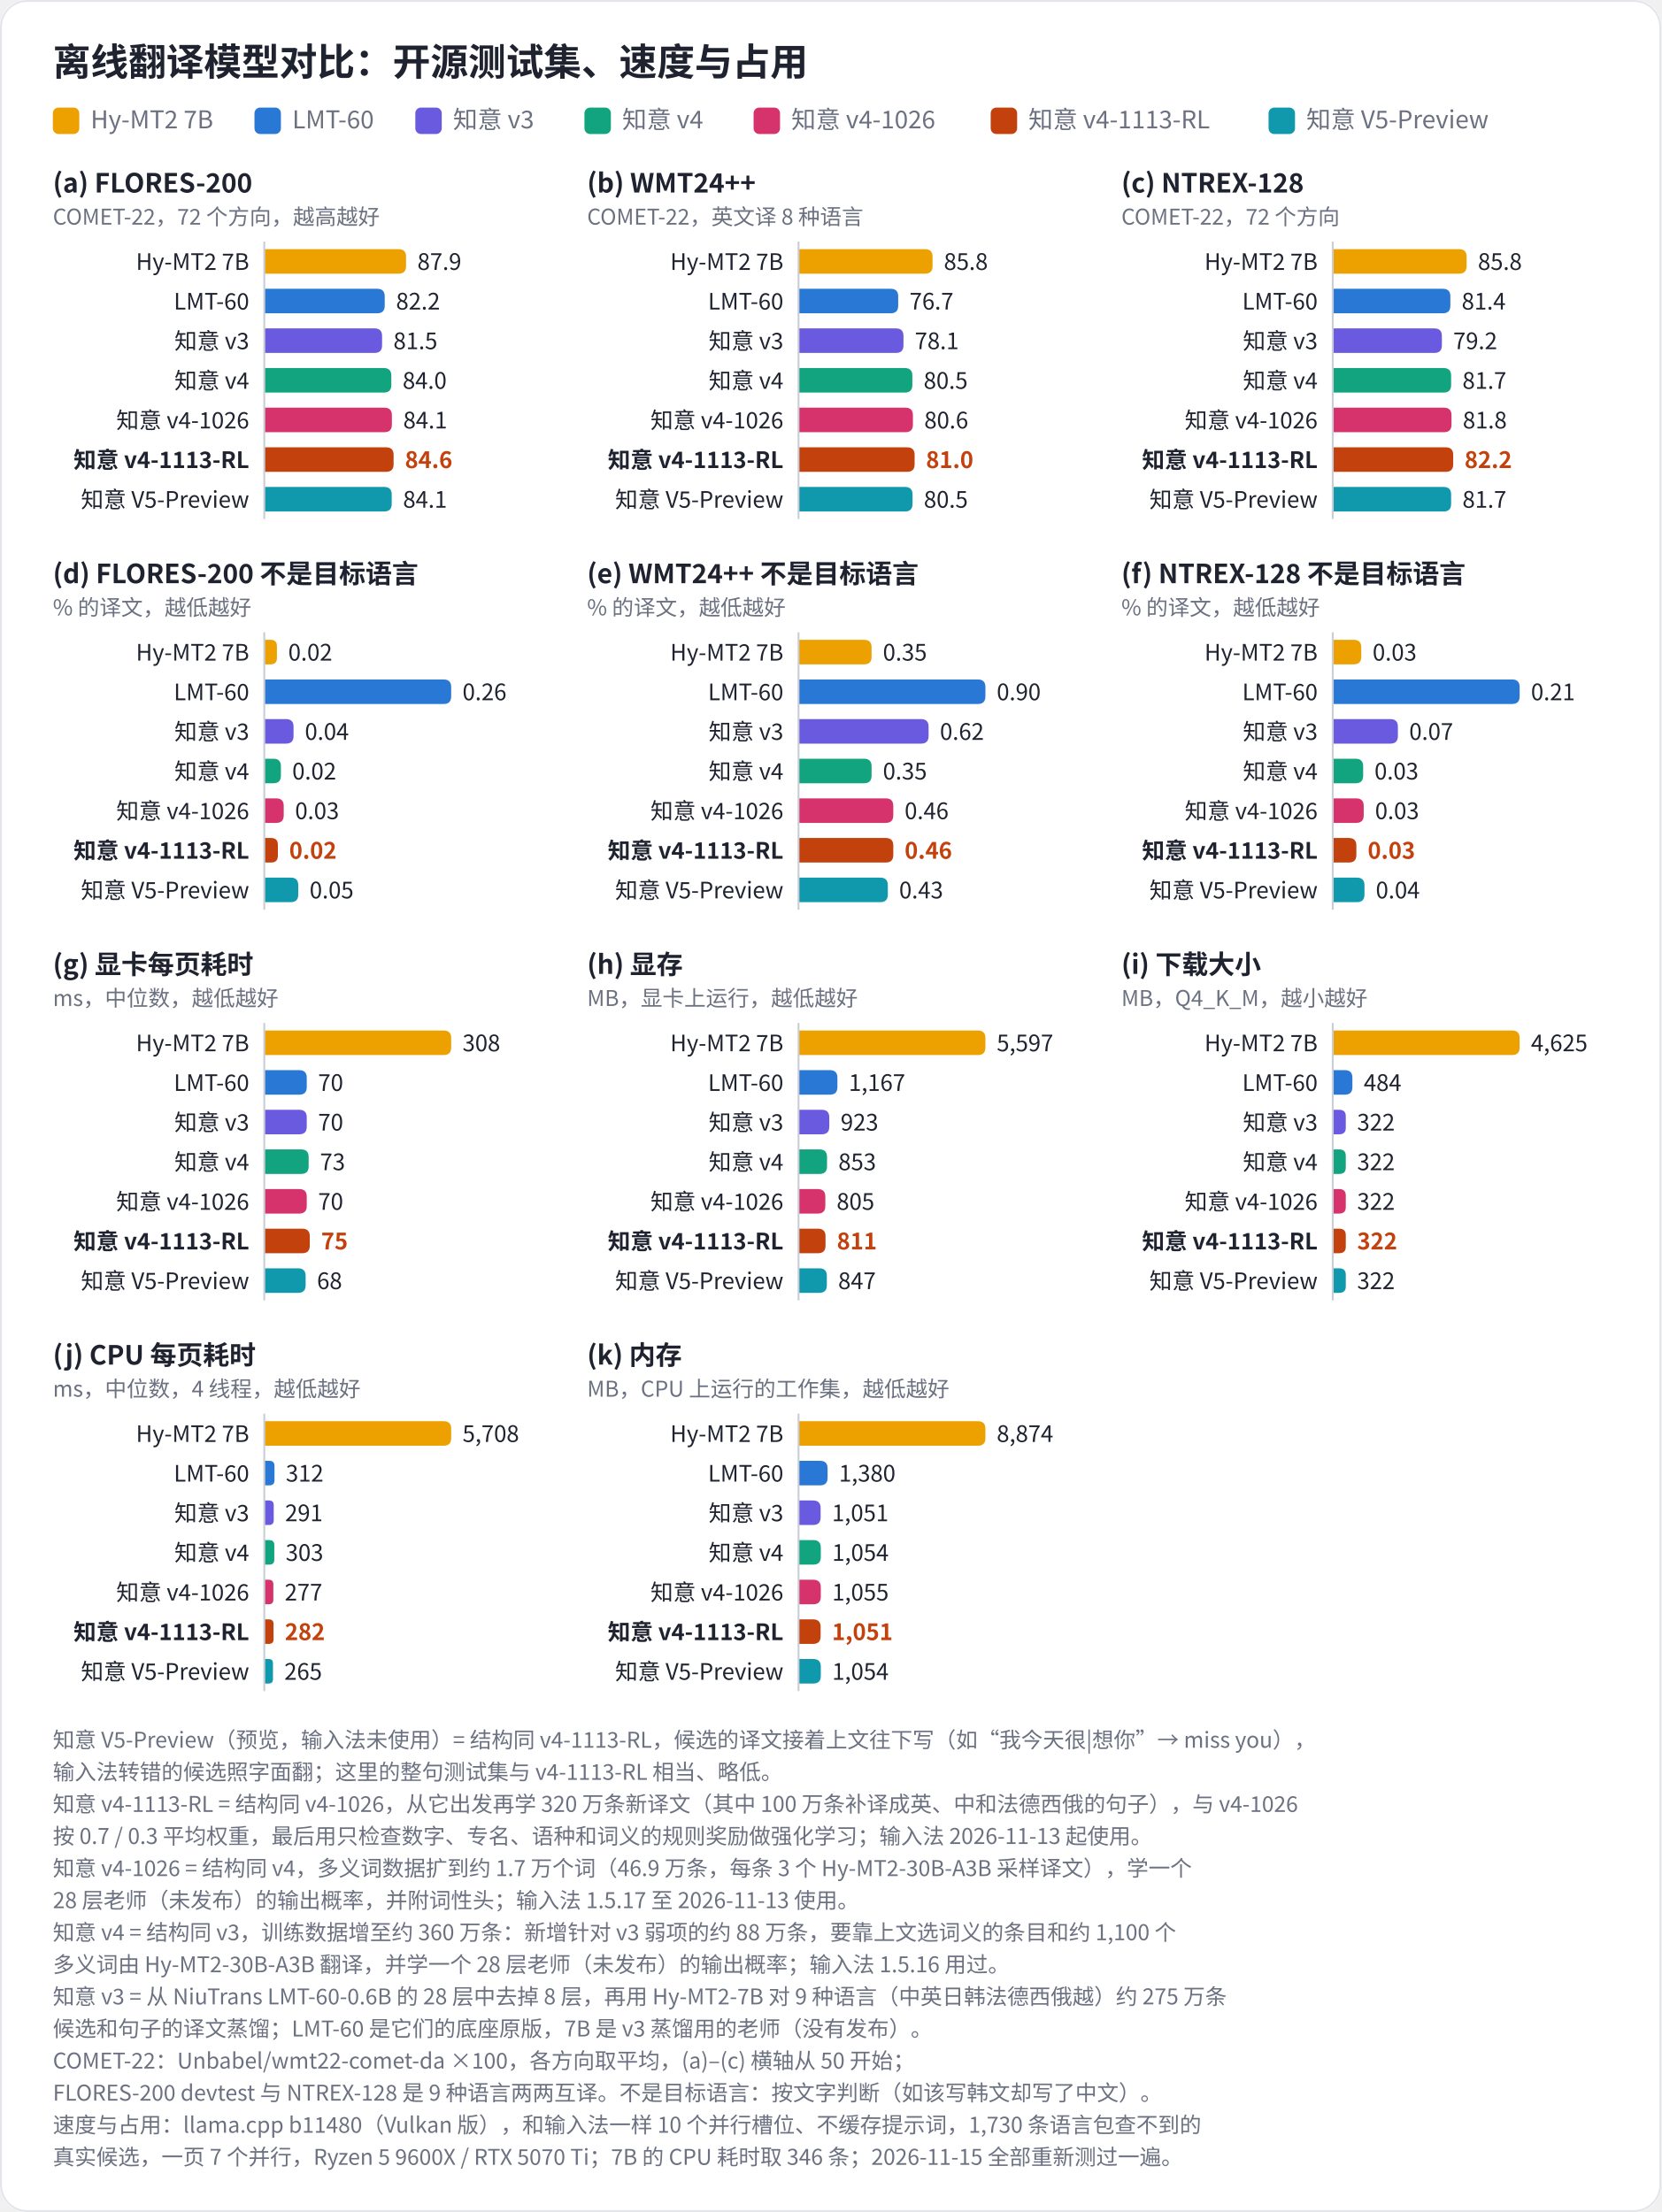
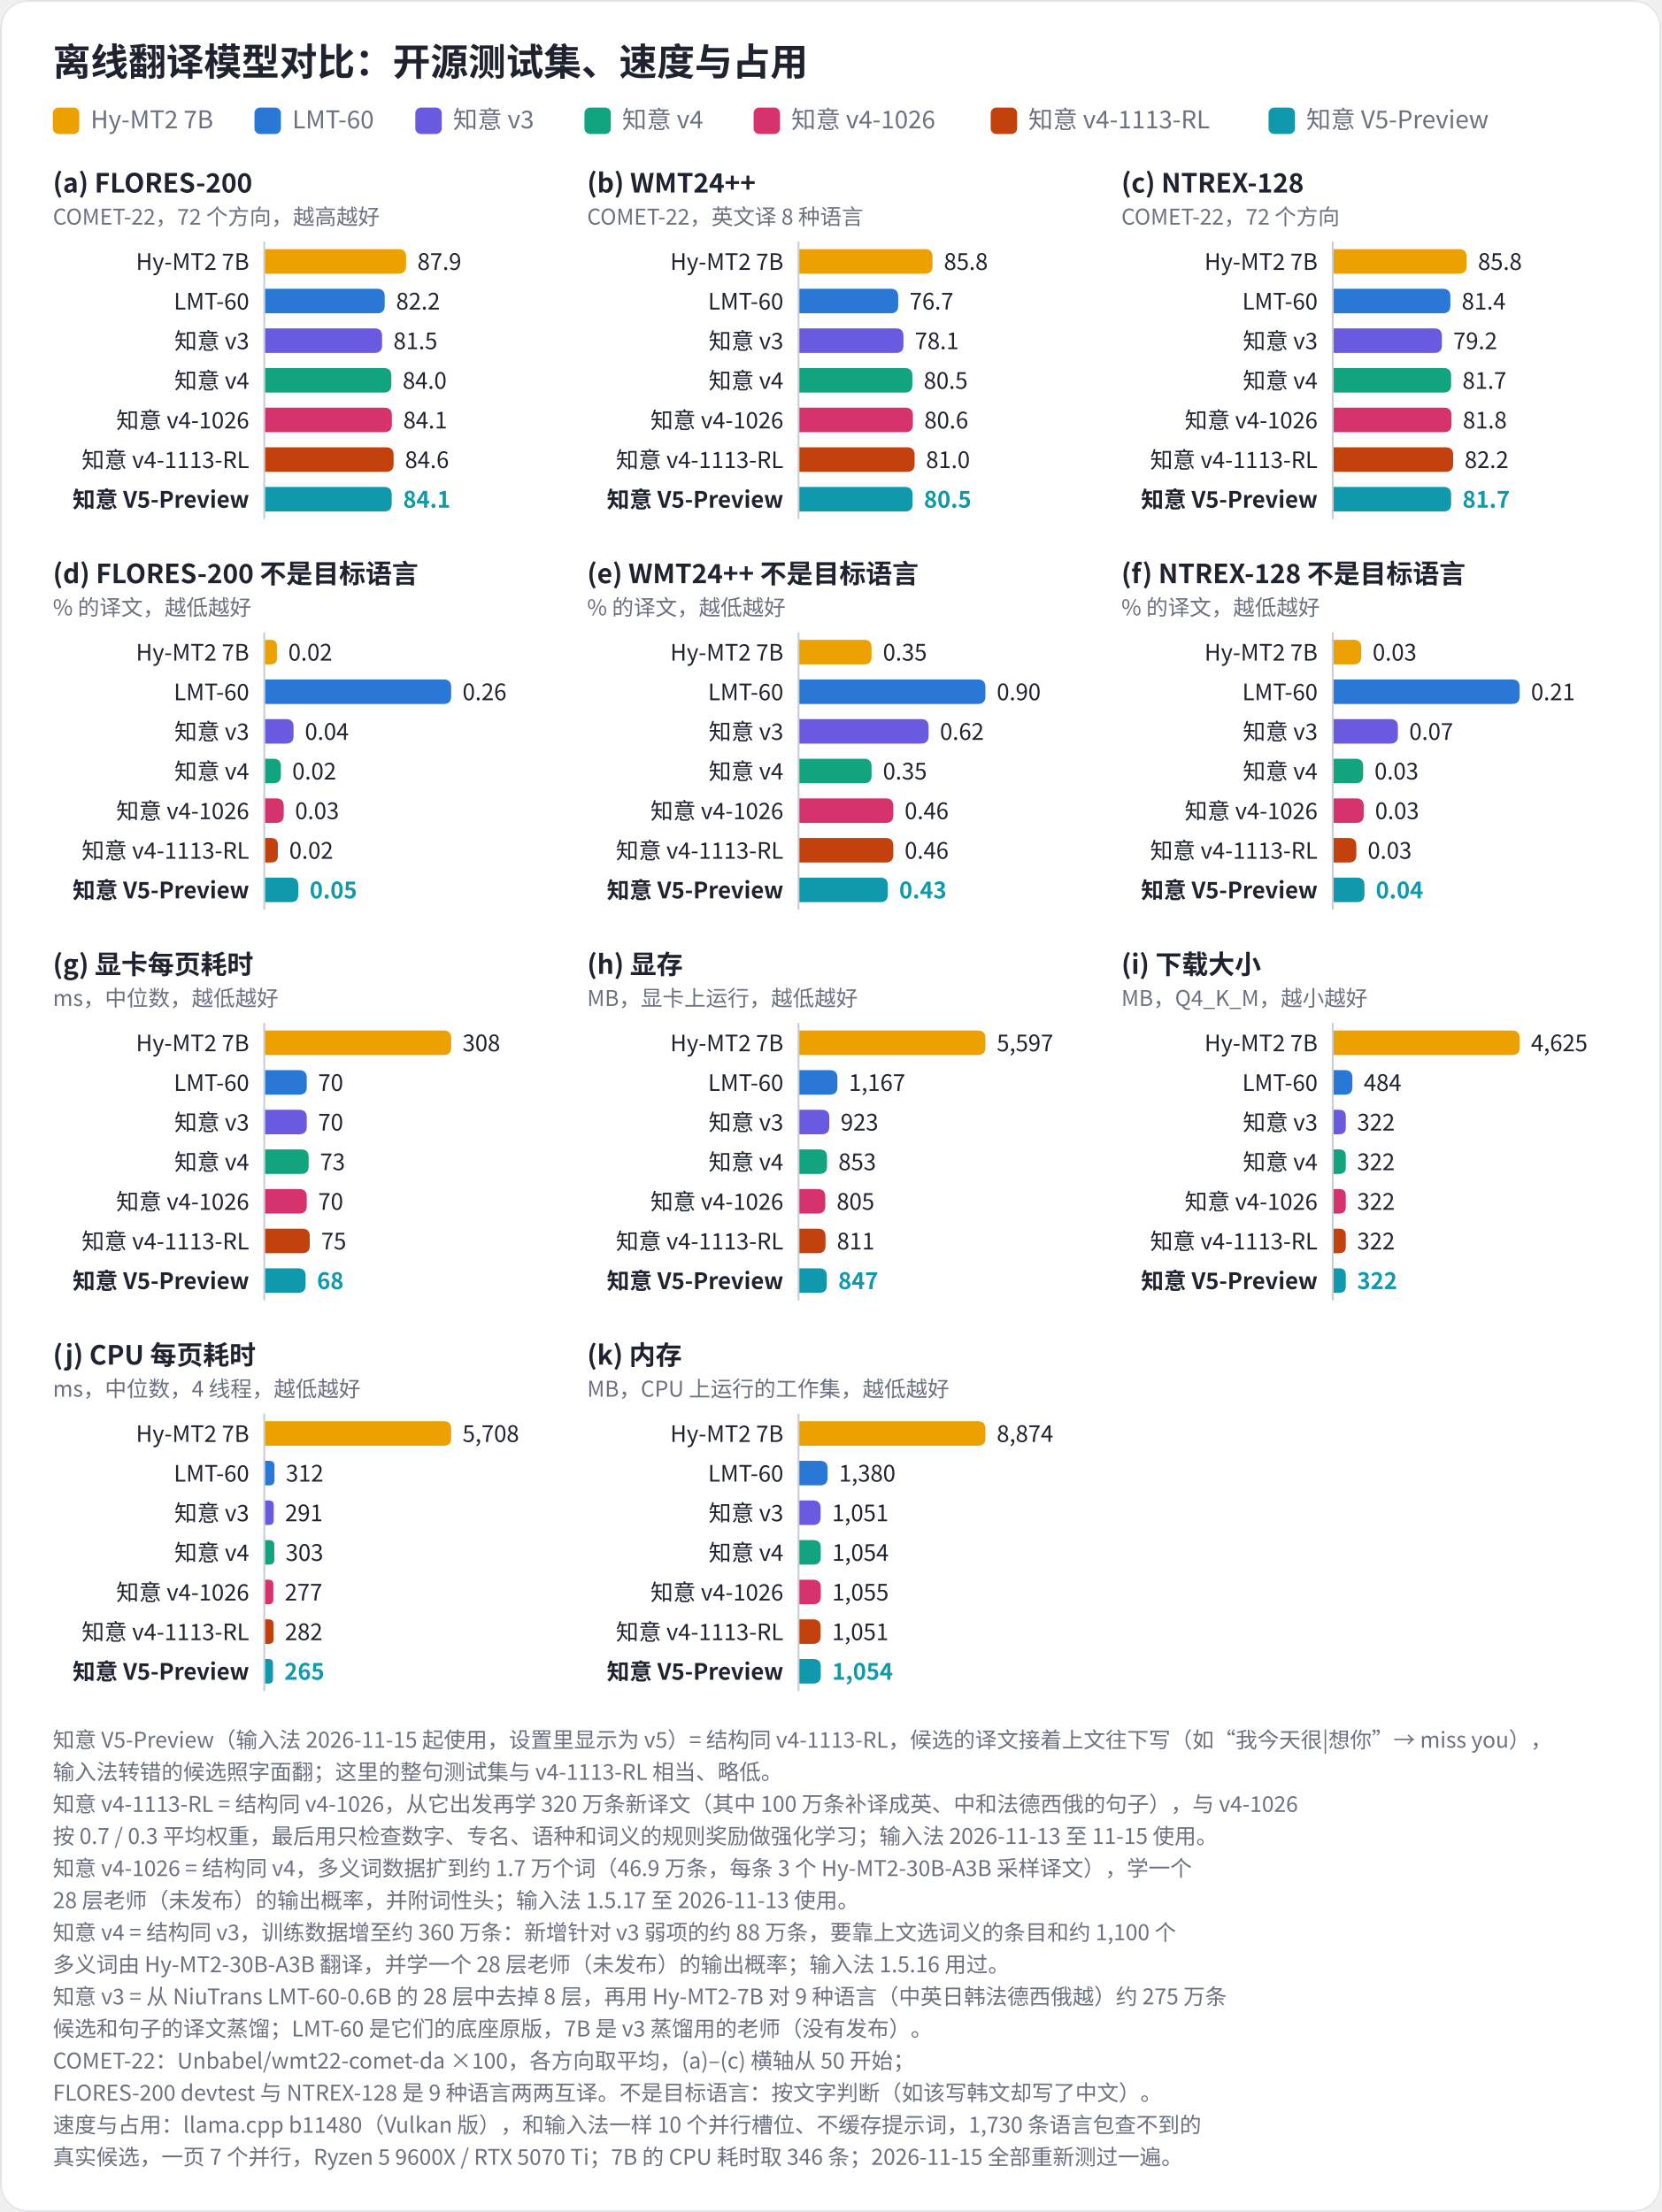
<svg xmlns="http://www.w3.org/2000/svg" width="880" height="1172" viewBox="0 0 880 1172" font-family="'Microsoft YaHei','PingFang SC','Noto Sans CJK SC','Segoe UI',sans-serif">
  <rect width="880" height="1172" rx="14" fill="#FFFFFF" />
  <rect x="0.5" y="0.5" width="879" height="1171" rx="14" fill="none" stroke="#E3E5EB" />
  <text x="28" y="40" font-size="20" font-weight="700" fill="#1F2330">离线翻译模型对比：开源测试集、速度与占用</text>
  <rect x="28" y="57" width="14" height="14" rx="3" fill="#EDA100" />
  <text x="48" y="68" font-size="13" fill="#6B7180">Hy-MT2 7B</text>
  <rect x="134.8" y="57" width="14" height="14" rx="3" fill="#2A78D6" />
  <text x="154.8" y="68" font-size="13" fill="#6B7180">LMT-60</text>
  <rect x="220.0" y="57" width="14" height="14" rx="3" fill="#6A5AE0" />
  <text x="240.0" y="68" font-size="13" fill="#6B7180">知意 v3</text>
  <rect x="309.6" y="57" width="14" height="14" rx="3" fill="#12A37F" />
  <text x="329.6" y="68" font-size="13" fill="#6B7180">知意 v4</text>
  <rect x="399.2" y="57" width="14" height="14" rx="3" fill="#D6336C" />
  <text x="419.2" y="68" font-size="13" fill="#6B7180">知意 v4-1026</text>
  <rect x="524.8" y="57" width="14" height="14" rx="3" fill="#C2410C" />
  <text x="544.8" y="68" font-size="13" fill="#6B7180">知意 v4-1113-RL</text>
  <rect x="672.0" y="57" width="14" height="14" rx="3" fill="#1098AD" />
  <text x="692.0" y="68" font-size="13" fill="#6B7180">知意 V5-Preview</text>
  <text x="28" y="102" font-size="14" font-weight="700" fill="#1F2330">(a) FLORES-200</text>
  <text x="28" y="119" font-size="11.5" fill="#6B7180">COMET-22，72 个方向，越高越好</text>
  <text x="132" y="143" font-size="12" text-anchor="end" font-weight="400" fill="#1F2330">Hy-MT2 7B</text>
  <path d="M140,132 H211.1 Q215.1,132 215.1,136.0 V141.0 Q215.1,145 211.1,145 H140 Z" fill="#EDA100" />
  <text x="221.1" y="143" font-size="12" font-weight="400" fill="#1F2330">87.9</text>
  <text x="132" y="164" font-size="12" text-anchor="end" font-weight="400" fill="#1F2330">LMT-60</text>
  <path d="M140,153 H199.8 Q203.8,153 203.8,157.0 V162.0 Q203.8,166 199.8,166 H140 Z" fill="#2A78D6" />
  <text x="209.8" y="164" font-size="12" font-weight="400" fill="#1F2330">82.2</text>
  <text x="132" y="185" font-size="12" text-anchor="end" font-weight="400" fill="#1F2330">知意 v3</text>
  <path d="M140,174 H198.4 Q202.4,174 202.4,178.0 V183.0 Q202.4,187 198.4,187 H140 Z" fill="#6A5AE0" />
  <text x="208.4" y="185" font-size="12" font-weight="400" fill="#1F2330">81.5</text>
  <text x="132" y="206" font-size="12" text-anchor="end" font-weight="400" fill="#1F2330">知意 v4</text>
  <path d="M140,195 H203.3 Q207.3,195 207.3,199.0 V204.0 Q207.3,208 203.3,208 H140 Z" fill="#12A37F" />
  <text x="213.3" y="206" font-size="12" font-weight="400" fill="#1F2330">84.0</text>
  <text x="132" y="227" font-size="12" text-anchor="end" font-weight="400" fill="#1F2330">知意 v4-1026</text>
  <path d="M140,216 H203.6 Q207.6,216 207.6,220.0 V225.0 Q207.6,229 203.6,229 H140 Z" fill="#D6336C" />
  <text x="213.6" y="227" font-size="12" font-weight="400" fill="#1F2330">84.1</text>
-   <text x="132" y="248" font-size="12" text-anchor="end" font-weight="700" fill="#1F2330">知意 v4-1113-RL</text>
+   <text x="132" y="248" font-size="12" text-anchor="end" font-weight="400" fill="#1F2330">知意 v4-1113-RL</text>
  <path d="M140,237 H204.5 Q208.5,237 208.5,241.0 V246.0 Q208.5,250 204.5,250 H140 Z" fill="#C2410C" />
-   <text x="214.5" y="248" font-size="12" font-weight="700" fill="#C2410C">84.6</text>
-   <text x="132" y="269" font-size="12" text-anchor="end" font-weight="400" fill="#1F2330">知意 V5-Preview</text>
+   <text x="214.5" y="248" font-size="12" font-weight="400" fill="#1F2330">84.6</text>
+   <text x="132" y="269" font-size="12" text-anchor="end" font-weight="700" fill="#1F2330">知意 V5-Preview</text>
  <path d="M140,258 H203.5 Q207.5,258 207.5,262.0 V267.0 Q207.5,271 203.5,271 H140 Z" fill="#1098AD" />
-   <text x="213.5" y="269" font-size="12" font-weight="400" fill="#1F2330">84.1</text>
+   <text x="213.5" y="269" font-size="12" font-weight="700" fill="#1098AD">84.1</text>
  <line x1="140" y1="128" x2="140" y2="275" stroke="#C9CDD6" />
  <text x="311" y="102" font-size="14" font-weight="700" fill="#1F2330">(b) WMT24++</text>
  <text x="311" y="119" font-size="11.5" fill="#6B7180">COMET-22，英文译 8 种语言</text>
  <text x="415" y="143" font-size="12" text-anchor="end" font-weight="400" fill="#1F2330">Hy-MT2 7B</text>
  <path d="M423,132 H490.0 Q494.0,132 494.0,136.0 V141.0 Q494.0,145 490.0,145 H423 Z" fill="#EDA100" />
  <text x="500.0" y="143" font-size="12" font-weight="400" fill="#1F2330">85.8</text>
  <text x="415" y="164" font-size="12" text-anchor="end" font-weight="400" fill="#1F2330">LMT-60</text>
  <path d="M423,153 H471.8 Q475.8,153 475.8,157.0 V162.0 Q475.8,166 471.8,166 H423 Z" fill="#2A78D6" />
  <text x="481.8" y="164" font-size="12" font-weight="400" fill="#1F2330">76.7</text>
  <text x="415" y="185" font-size="12" text-anchor="end" font-weight="400" fill="#1F2330">知意 v3</text>
  <path d="M423,174 H474.6 Q478.6,174 478.6,178.0 V183.0 Q478.6,187 474.6,187 H423 Z" fill="#6A5AE0" />
  <text x="484.6" y="185" font-size="12" font-weight="400" fill="#1F2330">78.1</text>
  <text x="415" y="206" font-size="12" text-anchor="end" font-weight="400" fill="#1F2330">知意 v4</text>
  <path d="M423,195 H479.3 Q483.3,195 483.3,199.0 V204.0 Q483.3,208 479.3,208 H423 Z" fill="#12A37F" />
  <text x="489.3" y="206" font-size="12" font-weight="400" fill="#1F2330">80.5</text>
  <text x="415" y="227" font-size="12" text-anchor="end" font-weight="400" fill="#1F2330">知意 v4-1026</text>
  <path d="M423,216 H479.6 Q483.6,216 483.6,220.0 V225.0 Q483.6,229 479.6,229 H423 Z" fill="#D6336C" />
  <text x="489.6" y="227" font-size="12" font-weight="400" fill="#1F2330">80.6</text>
-   <text x="415" y="248" font-size="12" text-anchor="end" font-weight="700" fill="#1F2330">知意 v4-1113-RL</text>
+   <text x="415" y="248" font-size="12" text-anchor="end" font-weight="400" fill="#1F2330">知意 v4-1113-RL</text>
  <path d="M423,237 H480.5 Q484.5,237 484.5,241.0 V246.0 Q484.5,250 480.5,250 H423 Z" fill="#C2410C" />
-   <text x="490.5" y="248" font-size="12" font-weight="700" fill="#C2410C">81.0</text>
-   <text x="415" y="269" font-size="12" text-anchor="end" font-weight="400" fill="#1F2330">知意 V5-Preview</text>
+   <text x="490.5" y="248" font-size="12" font-weight="400" fill="#1F2330">81.0</text>
+   <text x="415" y="269" font-size="12" text-anchor="end" font-weight="700" fill="#1F2330">知意 V5-Preview</text>
  <path d="M423,258 H479.4 Q483.4,258 483.4,262.0 V267.0 Q483.4,271 479.4,271 H423 Z" fill="#1098AD" />
-   <text x="489.4" y="269" font-size="12" font-weight="400" fill="#1F2330">80.5</text>
+   <text x="489.4" y="269" font-size="12" font-weight="700" fill="#1098AD">80.5</text>
  <line x1="423" y1="128" x2="423" y2="275" stroke="#C9CDD6" />
  <text x="594" y="102" font-size="14" font-weight="700" fill="#1F2330">(c) NTREX-128</text>
  <text x="594" y="119" font-size="11.5" fill="#6B7180">COMET-22，72 个方向</text>
  <text x="698" y="143" font-size="12" text-anchor="end" font-weight="400" fill="#1F2330">Hy-MT2 7B</text>
  <path d="M706,132 H772.9 Q776.9,132 776.9,136.0 V141.0 Q776.9,145 772.9,145 H706 Z" fill="#EDA100" />
  <text x="782.9" y="143" font-size="12" font-weight="400" fill="#1F2330">85.8</text>
  <text x="698" y="164" font-size="12" text-anchor="end" font-weight="400" fill="#1F2330">LMT-60</text>
  <path d="M706,153 H764.3 Q768.3,153 768.3,157.0 V162.0 Q768.3,166 764.3,166 H706 Z" fill="#2A78D6" />
  <text x="774.3" y="164" font-size="12" font-weight="400" fill="#1F2330">81.4</text>
  <text x="698" y="185" font-size="12" text-anchor="end" font-weight="400" fill="#1F2330">知意 v3</text>
  <path d="M706,174 H759.8 Q763.8,174 763.8,178.0 V183.0 Q763.8,187 759.8,187 H706 Z" fill="#6A5AE0" />
  <text x="769.8" y="185" font-size="12" font-weight="400" fill="#1F2330">79.2</text>
  <text x="698" y="206" font-size="12" text-anchor="end" font-weight="400" fill="#1F2330">知意 v4</text>
  <path d="M706,195 H764.7 Q768.7,195 768.7,199.0 V204.0 Q768.7,208 764.7,208 H706 Z" fill="#12A37F" />
  <text x="774.7" y="206" font-size="12" font-weight="400" fill="#1F2330">81.7</text>
  <text x="698" y="227" font-size="12" text-anchor="end" font-weight="400" fill="#1F2330">知意 v4-1026</text>
  <path d="M706,216 H764.9 Q768.9,216 768.9,220.0 V225.0 Q768.9,229 764.9,229 H706 Z" fill="#D6336C" />
  <text x="774.9" y="227" font-size="12" font-weight="400" fill="#1F2330">81.8</text>
-   <text x="698" y="248" font-size="12" text-anchor="end" font-weight="700" fill="#1F2330">知意 v4-1113-RL</text>
+   <text x="698" y="248" font-size="12" text-anchor="end" font-weight="400" fill="#1F2330">知意 v4-1113-RL</text>
  <path d="M706,237 H765.8 Q769.8,237 769.8,241.0 V246.0 Q769.8,250 765.8,250 H706 Z" fill="#C2410C" />
-   <text x="775.8" y="248" font-size="12" font-weight="700" fill="#C2410C">82.2</text>
-   <text x="698" y="269" font-size="12" text-anchor="end" font-weight="400" fill="#1F2330">知意 V5-Preview</text>
+   <text x="775.8" y="248" font-size="12" font-weight="400" fill="#1F2330">82.2</text>
+   <text x="698" y="269" font-size="12" text-anchor="end" font-weight="700" fill="#1F2330">知意 V5-Preview</text>
  <path d="M706,258 H764.7 Q768.7,258 768.7,262.0 V267.0 Q768.7,271 764.7,271 H706 Z" fill="#1098AD" />
-   <text x="774.7" y="269" font-size="12" font-weight="400" fill="#1F2330">81.7</text>
+   <text x="774.7" y="269" font-size="12" font-weight="700" fill="#1098AD">81.7</text>
  <line x1="706" y1="128" x2="706" y2="275" stroke="#C9CDD6" />
  <text x="28" y="309" font-size="14" font-weight="700" fill="#1F2330">(d) FLORES-200 不是目标语言</text>
  <text x="28" y="326" font-size="11.5" fill="#6B7180">% 的译文，越低越好</text>
  <text x="132" y="350" font-size="12" text-anchor="end" font-weight="400" fill="#1F2330">Hy-MT2 7B</text>
  <path d="M140,339 H143.4 Q146.7,339 146.7,342.4 V348.6 Q146.7,352 143.4,352 H140 Z" fill="#EDA100" />
  <text x="152.7" y="350" font-size="12" font-weight="400" fill="#1F2330">0.02</text>
  <text x="132" y="371" font-size="12" text-anchor="end" font-weight="400" fill="#1F2330">LMT-60</text>
  <path d="M140,360 H235.0 Q239.0,360 239.0,364.0 V369.0 Q239.0,373 235.0,373 H140 Z" fill="#2A78D6" />
  <text x="245.0" y="371" font-size="12" font-weight="400" fill="#1F2330">0.26</text>
  <text x="132" y="392" font-size="12" text-anchor="end" font-weight="400" fill="#1F2330">知意 v3</text>
  <path d="M140,381 H151.5 Q155.5,381 155.5,385.0 V390.0 Q155.5,394 151.5,394 H140 Z" fill="#6A5AE0" />
  <text x="161.5" y="392" font-size="12" font-weight="400" fill="#1F2330">0.04</text>
  <text x="132" y="413" font-size="12" text-anchor="end" font-weight="400" fill="#1F2330">知意 v4</text>
  <path d="M140,402 H144.8 Q148.8,402 148.8,406.0 V411.0 Q148.8,415 144.8,415 H140 Z" fill="#12A37F" />
  <text x="154.8" y="413" font-size="12" font-weight="400" fill="#1F2330">0.02</text>
  <text x="132" y="434" font-size="12" text-anchor="end" font-weight="400" fill="#1F2330">知意 v4-1026</text>
  <path d="M140,423 H146.3 Q150.3,423 150.3,427.0 V432.0 Q150.3,436 146.3,436 H140 Z" fill="#D6336C" />
  <text x="156.3" y="434" font-size="12" font-weight="400" fill="#1F2330">0.03</text>
-   <text x="132" y="455" font-size="12" text-anchor="end" font-weight="700" fill="#1F2330">知意 v4-1113-RL</text>
+   <text x="132" y="455" font-size="12" text-anchor="end" font-weight="400" fill="#1F2330">知意 v4-1113-RL</text>
  <path d="M140,444 H143.6 Q147.2,444 147.2,447.6 V453.4 Q147.2,457 143.6,457 H140 Z" fill="#C2410C" />
-   <text x="153.2" y="455" font-size="12" font-weight="700" fill="#C2410C">0.02</text>
-   <text x="132" y="476" font-size="12" text-anchor="end" font-weight="400" fill="#1F2330">知意 V5-Preview</text>
+   <text x="153.2" y="455" font-size="12" font-weight="400" fill="#1F2330">0.02</text>
+   <text x="132" y="476" font-size="12" text-anchor="end" font-weight="700" fill="#1F2330">知意 V5-Preview</text>
  <path d="M140,465 H154.0 Q158.0,465 158.0,469.0 V474.0 Q158.0,478 154.0,478 H140 Z" fill="#1098AD" />
-   <text x="164.0" y="476" font-size="12" font-weight="400" fill="#1F2330">0.05</text>
+   <text x="164.0" y="476" font-size="12" font-weight="700" fill="#1098AD">0.05</text>
  <line x1="140" y1="335" x2="140" y2="482" stroke="#C9CDD6" />
  <text x="311" y="309" font-size="14" font-weight="700" fill="#1F2330">(e) WMT24++ 不是目标语言</text>
  <text x="311" y="326" font-size="11.5" fill="#6B7180">% 的译文，越低越好</text>
  <text x="415" y="350" font-size="12" text-anchor="end" font-weight="400" fill="#1F2330">Hy-MT2 7B</text>
  <path d="M423,339 H457.7 Q461.7,339 461.7,343.0 V348.0 Q461.7,352 457.7,352 H423 Z" fill="#EDA100" />
  <text x="467.7" y="350" font-size="12" font-weight="400" fill="#1F2330">0.35</text>
  <text x="415" y="371" font-size="12" text-anchor="end" font-weight="400" fill="#1F2330">LMT-60</text>
  <path d="M423,360 H518.0 Q522.0,360 522.0,364.0 V369.0 Q522.0,373 518.0,373 H423 Z" fill="#2A78D6" />
  <text x="528.0" y="371" font-size="12" font-weight="400" fill="#1F2330">0.90</text>
  <text x="415" y="392" font-size="12" text-anchor="end" font-weight="400" fill="#1F2330">知意 v3</text>
  <path d="M423,381 H487.9 Q491.9,381 491.9,385.0 V390.0 Q491.9,394 487.9,394 H423 Z" fill="#6A5AE0" />
  <text x="497.9" y="392" font-size="12" font-weight="400" fill="#1F2330">0.62</text>
  <text x="415" y="413" font-size="12" text-anchor="end" font-weight="400" fill="#1F2330">知意 v4</text>
  <path d="M423,402 H457.7 Q461.7,402 461.7,406.0 V411.0 Q461.7,415 457.7,415 H423 Z" fill="#12A37F" />
  <text x="467.7" y="413" font-size="12" font-weight="400" fill="#1F2330">0.35</text>
  <text x="415" y="434" font-size="12" text-anchor="end" font-weight="400" fill="#1F2330">知意 v4-1026</text>
  <path d="M423,423 H469.2 Q473.2,423 473.2,427.0 V432.0 Q473.2,436 469.2,436 H423 Z" fill="#D6336C" />
  <text x="479.2" y="434" font-size="12" font-weight="400" fill="#1F2330">0.46</text>
-   <text x="415" y="455" font-size="12" text-anchor="end" font-weight="700" fill="#1F2330">知意 v4-1113-RL</text>
+   <text x="415" y="455" font-size="12" text-anchor="end" font-weight="400" fill="#1F2330">知意 v4-1113-RL</text>
  <path d="M423,444 H469.2 Q473.2,444 473.2,448.0 V453.0 Q473.2,457 469.2,457 H423 Z" fill="#C2410C" />
-   <text x="479.2" y="455" font-size="12" font-weight="700" fill="#C2410C">0.46</text>
-   <text x="415" y="476" font-size="12" text-anchor="end" font-weight="400" fill="#1F2330">知意 V5-Preview</text>
+   <text x="479.2" y="455" font-size="12" font-weight="400" fill="#1F2330">0.46</text>
+   <text x="415" y="476" font-size="12" text-anchor="end" font-weight="700" fill="#1F2330">知意 V5-Preview</text>
  <path d="M423,465 H466.3 Q470.3,465 470.3,469.0 V474.0 Q470.3,478 466.3,478 H423 Z" fill="#1098AD" />
-   <text x="476.3" y="476" font-size="12" font-weight="400" fill="#1F2330">0.43</text>
+   <text x="476.3" y="476" font-size="12" font-weight="700" fill="#1098AD">0.43</text>
  <line x1="423" y1="335" x2="423" y2="482" stroke="#C9CDD6" />
  <text x="594" y="309" font-size="14" font-weight="700" fill="#1F2330">(f) NTREX-128 不是目标语言</text>
  <text x="594" y="326" font-size="11.5" fill="#6B7180">% 的译文，越低越好</text>
  <text x="698" y="350" font-size="12" text-anchor="end" font-weight="400" fill="#1F2330">Hy-MT2 7B</text>
  <path d="M706,339 H717.1 Q721.1,339 721.1,343.0 V348.0 Q721.1,352 717.1,352 H706 Z" fill="#EDA100" />
  <text x="727.1" y="350" font-size="12" font-weight="400" fill="#1F2330">0.03</text>
  <text x="698" y="371" font-size="12" text-anchor="end" font-weight="400" fill="#1F2330">LMT-60</text>
  <path d="M706,360 H801.0 Q805.0,360 805.0,364.0 V369.0 Q805.0,373 801.0,373 H706 Z" fill="#2A78D6" />
  <text x="811.0" y="371" font-size="12" font-weight="400" fill="#1F2330">0.21</text>
  <text x="698" y="392" font-size="12" text-anchor="end" font-weight="400" fill="#1F2330">知意 v3</text>
  <path d="M706,381 H736.5 Q740.5,381 740.5,385.0 V390.0 Q740.5,394 736.5,394 H706 Z" fill="#6A5AE0" />
  <text x="746.5" y="392" font-size="12" font-weight="400" fill="#1F2330">0.07</text>
  <text x="698" y="413" font-size="12" text-anchor="end" font-weight="400" fill="#1F2330">知意 v4</text>
  <path d="M706,402 H718.1 Q722.1,402 722.1,406.0 V411.0 Q722.1,415 718.1,415 H706 Z" fill="#12A37F" />
  <text x="728.1" y="413" font-size="12" font-weight="400" fill="#1F2330">0.03</text>
  <text x="698" y="434" font-size="12" text-anchor="end" font-weight="400" fill="#1F2330">知意 v4-1026</text>
  <path d="M706,423 H718.4 Q722.4,423 722.4,427.0 V432.0 Q722.4,436 718.4,436 H706 Z" fill="#D6336C" />
  <text x="728.4" y="434" font-size="12" font-weight="400" fill="#1F2330">0.03</text>
-   <text x="698" y="455" font-size="12" text-anchor="end" font-weight="700" fill="#1F2330">知意 v4-1113-RL</text>
+   <text x="698" y="455" font-size="12" text-anchor="end" font-weight="400" fill="#1F2330">知意 v4-1113-RL</text>
  <path d="M706,444 H714.5 Q718.5,444 718.5,448.0 V453.0 Q718.5,457 714.5,457 H706 Z" fill="#C2410C" />
-   <text x="724.5" y="455" font-size="12" font-weight="700" fill="#C2410C">0.03</text>
-   <text x="698" y="476" font-size="12" text-anchor="end" font-weight="400" fill="#1F2330">知意 V5-Preview</text>
+   <text x="724.5" y="455" font-size="12" font-weight="400" fill="#1F2330">0.03</text>
+   <text x="698" y="476" font-size="12" text-anchor="end" font-weight="700" fill="#1F2330">知意 V5-Preview</text>
  <path d="M706,465 H718.8 Q722.8,465 722.8,469.0 V474.0 Q722.8,478 718.8,478 H706 Z" fill="#1098AD" />
-   <text x="728.8" y="476" font-size="12" font-weight="400" fill="#1F2330">0.04</text>
+   <text x="728.8" y="476" font-size="12" font-weight="700" fill="#1098AD">0.04</text>
  <line x1="706" y1="335" x2="706" y2="482" stroke="#C9CDD6" />
  <text x="28" y="516" font-size="14" font-weight="700" fill="#1F2330">(g) 显卡每页耗时</text>
  <text x="28" y="533" font-size="11.5" fill="#6B7180">ms，中位数，越低越好</text>
  <text x="132" y="557" font-size="12" text-anchor="end" font-weight="400" fill="#1F2330">Hy-MT2 7B</text>
  <path d="M140,546 H235.0 Q239.0,546 239.0,550.0 V555.0 Q239.0,559 235.0,559 H140 Z" fill="#EDA100" />
  <text x="245.0" y="557" font-size="12" font-weight="400" fill="#1F2330">308</text>
  <text x="132" y="578" font-size="12" text-anchor="end" font-weight="400" fill="#1F2330">LMT-60</text>
  <path d="M140,567 H158.5 Q162.5,567 162.5,571.0 V576.0 Q162.5,580 158.5,580 H140 Z" fill="#2A78D6" />
  <text x="168.5" y="578" font-size="12" font-weight="400" fill="#1F2330">70</text>
  <text x="132" y="599" font-size="12" text-anchor="end" font-weight="400" fill="#1F2330">知意 v3</text>
  <path d="M140,588 H158.5 Q162.5,588 162.5,592.0 V597.0 Q162.5,601 158.5,601 H140 Z" fill="#6A5AE0" />
  <text x="168.5" y="599" font-size="12" font-weight="400" fill="#1F2330">70</text>
  <text x="132" y="620" font-size="12" text-anchor="end" font-weight="400" fill="#1F2330">知意 v4</text>
  <path d="M140,609 H159.5 Q163.5,609 163.5,613.0 V618.0 Q163.5,622 159.5,622 H140 Z" fill="#12A37F" />
  <text x="169.5" y="620" font-size="12" font-weight="400" fill="#1F2330">73</text>
  <text x="132" y="641" font-size="12" text-anchor="end" font-weight="400" fill="#1F2330">知意 v4-1026</text>
  <path d="M140,630 H158.5 Q162.5,630 162.5,634.0 V639.0 Q162.5,643 158.5,643 H140 Z" fill="#D6336C" />
  <text x="168.5" y="641" font-size="12" font-weight="400" fill="#1F2330">70</text>
-   <text x="132" y="662" font-size="12" text-anchor="end" font-weight="700" fill="#1F2330">知意 v4-1113-RL</text>
+   <text x="132" y="662" font-size="12" text-anchor="end" font-weight="400" fill="#1F2330">知意 v4-1113-RL</text>
  <path d="M140,651 H160.1 Q164.1,651 164.1,655.0 V660.0 Q164.1,664 160.1,664 H140 Z" fill="#C2410C" />
-   <text x="170.1" y="662" font-size="12" font-weight="700" fill="#C2410C">75</text>
-   <text x="132" y="683" font-size="12" text-anchor="end" font-weight="400" fill="#1F2330">知意 V5-Preview</text>
+   <text x="170.1" y="662" font-size="12" font-weight="400" fill="#1F2330">75</text>
+   <text x="132" y="683" font-size="12" text-anchor="end" font-weight="700" fill="#1F2330">知意 V5-Preview</text>
  <path d="M140,672 H157.9 Q161.9,672 161.9,676.0 V681.0 Q161.9,685 157.9,685 H140 Z" fill="#1098AD" />
-   <text x="167.9" y="683" font-size="12" font-weight="400" fill="#1F2330">68</text>
+   <text x="167.9" y="683" font-size="12" font-weight="700" fill="#1098AD">68</text>
  <line x1="140" y1="542" x2="140" y2="689" stroke="#C9CDD6" />
  <text x="311" y="516" font-size="14" font-weight="700" fill="#1F2330">(h) 显存</text>
  <text x="311" y="533" font-size="11.5" fill="#6B7180">MB，显卡上运行，越低越好</text>
  <text x="415" y="557" font-size="12" text-anchor="end" font-weight="400" fill="#1F2330">Hy-MT2 7B</text>
  <path d="M423,546 H518.0 Q522.0,546 522.0,550.0 V555.0 Q522.0,559 518.0,559 H423 Z" fill="#EDA100" />
  <text x="528.0" y="557" font-size="12" font-weight="400" fill="#1F2330">5,597</text>
  <text x="415" y="578" font-size="12" text-anchor="end" font-weight="400" fill="#1F2330">LMT-60</text>
  <path d="M423,567 H439.6 Q443.6,567 443.6,571.0 V576.0 Q443.6,580 439.6,580 H423 Z" fill="#2A78D6" />
  <text x="449.6" y="578" font-size="12" font-weight="400" fill="#1F2330">1,167</text>
  <text x="415" y="599" font-size="12" text-anchor="end" font-weight="400" fill="#1F2330">知意 v3</text>
  <path d="M423,588 H435.3 Q439.3,588 439.3,592.0 V597.0 Q439.3,601 435.3,601 H423 Z" fill="#6A5AE0" />
  <text x="445.3" y="599" font-size="12" font-weight="400" fill="#1F2330">923</text>
  <text x="415" y="620" font-size="12" text-anchor="end" font-weight="400" fill="#1F2330">知意 v4</text>
  <path d="M423,609 H434.1 Q438.1,609 438.1,613.0 V618.0 Q438.1,622 434.1,622 H423 Z" fill="#12A37F" />
  <text x="444.1" y="620" font-size="12" font-weight="400" fill="#1F2330">853</text>
  <text x="415" y="641" font-size="12" text-anchor="end" font-weight="400" fill="#1F2330">知意 v4-1026</text>
  <path d="M423,630 H433.2 Q437.2,630 437.2,634.0 V639.0 Q437.2,643 433.2,643 H423 Z" fill="#D6336C" />
  <text x="443.2" y="641" font-size="12" font-weight="400" fill="#1F2330">805</text>
-   <text x="415" y="662" font-size="12" text-anchor="end" font-weight="700" fill="#1F2330">知意 v4-1113-RL</text>
+   <text x="415" y="662" font-size="12" text-anchor="end" font-weight="400" fill="#1F2330">知意 v4-1113-RL</text>
  <path d="M423,651 H433.3 Q437.3,651 437.3,655.0 V660.0 Q437.3,664 433.3,664 H423 Z" fill="#C2410C" />
-   <text x="443.3" y="662" font-size="12" font-weight="700" fill="#C2410C">811</text>
-   <text x="415" y="683" font-size="12" text-anchor="end" font-weight="400" fill="#1F2330">知意 V5-Preview</text>
+   <text x="443.3" y="662" font-size="12" font-weight="400" fill="#1F2330">811</text>
+   <text x="415" y="683" font-size="12" text-anchor="end" font-weight="700" fill="#1F2330">知意 V5-Preview</text>
  <path d="M423,672 H434.0 Q438.0,672 438.0,676.0 V681.0 Q438.0,685 434.0,685 H423 Z" fill="#1098AD" />
-   <text x="444.0" y="683" font-size="12" font-weight="400" fill="#1F2330">847</text>
+   <text x="444.0" y="683" font-size="12" font-weight="700" fill="#1098AD">847</text>
  <line x1="423" y1="542" x2="423" y2="689" stroke="#C9CDD6" />
  <text x="594" y="516" font-size="14" font-weight="700" fill="#1F2330">(i) 下载大小</text>
  <text x="594" y="533" font-size="11.5" fill="#6B7180">MB，Q4_K_M，越小越好</text>
  <text x="698" y="557" font-size="12" text-anchor="end" font-weight="400" fill="#1F2330">Hy-MT2 7B</text>
  <path d="M706,546 H801.0 Q805.0,546 805.0,550.0 V555.0 Q805.0,559 801.0,559 H706 Z" fill="#EDA100" />
  <text x="811.0" y="557" font-size="12" font-weight="400" fill="#1F2330">4,625</text>
  <text x="698" y="578" font-size="12" text-anchor="end" font-weight="400" fill="#1F2330">LMT-60</text>
  <path d="M706,567 H712.4 Q716.4,567 716.4,571.0 V576.0 Q716.4,580 712.4,580 H706 Z" fill="#2A78D6" />
  <text x="722.4" y="578" font-size="12" font-weight="400" fill="#1F2330">484</text>
  <text x="698" y="599" font-size="12" text-anchor="end" font-weight="400" fill="#1F2330">知意 v3</text>
  <path d="M706,588 H709.4 Q712.9,588 712.9,591.4 V597.6 Q712.9,601 709.4,601 H706 Z" fill="#6A5AE0" />
  <text x="718.9" y="599" font-size="12" font-weight="400" fill="#1F2330">322</text>
  <text x="698" y="620" font-size="12" text-anchor="end" font-weight="400" fill="#1F2330">知意 v4</text>
  <path d="M706,609 H709.4 Q712.9,609 712.9,612.4 V618.6 Q712.9,622 709.4,622 H706 Z" fill="#12A37F" />
  <text x="718.9" y="620" font-size="12" font-weight="400" fill="#1F2330">322</text>
  <text x="698" y="641" font-size="12" text-anchor="end" font-weight="400" fill="#1F2330">知意 v4-1026</text>
  <path d="M706,630 H709.4 Q712.9,630 712.9,633.4 V639.6 Q712.9,643 709.4,643 H706 Z" fill="#D6336C" />
  <text x="718.9" y="641" font-size="12" font-weight="400" fill="#1F2330">322</text>
-   <text x="698" y="662" font-size="12" text-anchor="end" font-weight="700" fill="#1F2330">知意 v4-1113-RL</text>
+   <text x="698" y="662" font-size="12" text-anchor="end" font-weight="400" fill="#1F2330">知意 v4-1113-RL</text>
  <path d="M706,651 H709.4 Q712.9,651 712.9,654.4 V660.6 Q712.9,664 709.4,664 H706 Z" fill="#C2410C" />
-   <text x="718.9" y="662" font-size="12" font-weight="700" fill="#C2410C">322</text>
-   <text x="698" y="683" font-size="12" text-anchor="end" font-weight="400" fill="#1F2330">知意 V5-Preview</text>
+   <text x="718.9" y="662" font-size="12" font-weight="400" fill="#1F2330">322</text>
+   <text x="698" y="683" font-size="12" text-anchor="end" font-weight="700" fill="#1F2330">知意 V5-Preview</text>
  <path d="M706,672 H709.4 Q712.9,672 712.9,675.4 V681.6 Q712.9,685 709.4,685 H706 Z" fill="#1098AD" />
-   <text x="718.9" y="683" font-size="12" font-weight="400" fill="#1F2330">322</text>
+   <text x="718.9" y="683" font-size="12" font-weight="700" fill="#1098AD">322</text>
  <line x1="706" y1="542" x2="706" y2="689" stroke="#C9CDD6" />
  <text x="28" y="723" font-size="14" font-weight="700" fill="#1F2330">(j) CPU 每页耗时</text>
  <text x="28" y="740" font-size="11.5" fill="#6B7180">ms，中位数，4 线程，越低越好</text>
  <text x="132" y="764" font-size="12" text-anchor="end" font-weight="400" fill="#1F2330">Hy-MT2 7B</text>
  <path d="M140,753 H235.0 Q239.0,753 239.0,757.0 V762.0 Q239.0,766 235.0,766 H140 Z" fill="#EDA100" />
  <text x="245.0" y="764" font-size="12" font-weight="400" fill="#1F2330">5,708</text>
  <text x="132" y="785" font-size="12" text-anchor="end" font-weight="400" fill="#1F2330">LMT-60</text>
  <path d="M140,774 H142.7 Q145.4,774 145.4,776.7 V784.3 Q145.4,787 142.7,787 H140 Z" fill="#2A78D6" />
  <text x="151.4" y="785" font-size="12" font-weight="400" fill="#1F2330">312</text>
  <text x="132" y="806" font-size="12" text-anchor="end" font-weight="400" fill="#1F2330">知意 v3</text>
  <path d="M140,795 H142.5 Q145.0,795 145.0,797.5 V805.5 Q145.0,808 142.5,808 H140 Z" fill="#6A5AE0" />
  <text x="151.0" y="806" font-size="12" font-weight="400" fill="#1F2330">291</text>
  <text x="132" y="827" font-size="12" text-anchor="end" font-weight="400" fill="#1F2330">知意 v4</text>
  <path d="M140,816 H142.6 Q145.3,816 145.3,818.6 V826.4 Q145.3,829 142.6,829 H140 Z" fill="#12A37F" />
  <text x="151.3" y="827" font-size="12" font-weight="400" fill="#1F2330">303</text>
  <text x="132" y="848" font-size="12" text-anchor="end" font-weight="400" fill="#1F2330">知意 v4-1026</text>
  <path d="M140,837 H142.4 Q144.8,837 144.8,839.4 V847.6 Q144.8,850 142.4,850 H140 Z" fill="#D6336C" />
  <text x="150.8" y="848" font-size="12" font-weight="400" fill="#1F2330">277</text>
-   <text x="132" y="869" font-size="12" text-anchor="end" font-weight="700" fill="#1F2330">知意 v4-1113-RL</text>
+   <text x="132" y="869" font-size="12" text-anchor="end" font-weight="400" fill="#1F2330">知意 v4-1113-RL</text>
  <path d="M140,858 H142.4 Q144.9,858 144.9,860.4 V868.6 Q144.9,871 142.4,871 H140 Z" fill="#C2410C" />
-   <text x="150.9" y="869" font-size="12" font-weight="700" fill="#C2410C">282</text>
-   <text x="132" y="890" font-size="12" text-anchor="end" font-weight="400" fill="#1F2330">知意 V5-Preview</text>
+   <text x="150.9" y="869" font-size="12" font-weight="400" fill="#1F2330">282</text>
+   <text x="132" y="890" font-size="12" text-anchor="end" font-weight="700" fill="#1F2330">知意 V5-Preview</text>
  <path d="M140,879 H142.3 Q144.6,879 144.6,881.3 V889.7 Q144.6,892 142.3,892 H140 Z" fill="#1098AD" />
-   <text x="150.6" y="890" font-size="12" font-weight="400" fill="#1F2330">265</text>
+   <text x="150.6" y="890" font-size="12" font-weight="700" fill="#1098AD">265</text>
  <line x1="140" y1="749" x2="140" y2="896" stroke="#C9CDD6" />
  <text x="311" y="723" font-size="14" font-weight="700" fill="#1F2330">(k) 内存</text>
  <text x="311" y="740" font-size="11.5" fill="#6B7180">MB，CPU 上运行的工作集，越低越好</text>
  <text x="415" y="764" font-size="12" text-anchor="end" font-weight="400" fill="#1F2330">Hy-MT2 7B</text>
  <path d="M423,753 H518.0 Q522.0,753 522.0,757.0 V762.0 Q522.0,766 518.0,766 H423 Z" fill="#EDA100" />
  <text x="528.0" y="764" font-size="12" font-weight="400" fill="#1F2330">8,874</text>
  <text x="415" y="785" font-size="12" text-anchor="end" font-weight="400" fill="#1F2330">LMT-60</text>
  <path d="M423,774 H434.4 Q438.4,774 438.4,778.0 V783.0 Q438.4,787 434.4,787 H423 Z" fill="#2A78D6" />
  <text x="444.4" y="785" font-size="12" font-weight="400" fill="#1F2330">1,380</text>
  <text x="415" y="806" font-size="12" text-anchor="end" font-weight="400" fill="#1F2330">知意 v3</text>
  <path d="M423,795 H430.7 Q434.7,795 434.7,799.0 V804.0 Q434.7,808 430.7,808 H423 Z" fill="#6A5AE0" />
  <text x="440.7" y="806" font-size="12" font-weight="400" fill="#1F2330">1,051</text>
  <text x="415" y="827" font-size="12" text-anchor="end" font-weight="400" fill="#1F2330">知意 v4</text>
  <path d="M423,816 H430.8 Q434.8,816 434.8,820.0 V825.0 Q434.8,829 430.8,829 H423 Z" fill="#12A37F" />
  <text x="440.8" y="827" font-size="12" font-weight="400" fill="#1F2330">1,054</text>
  <text x="415" y="848" font-size="12" text-anchor="end" font-weight="400" fill="#1F2330">知意 v4-1026</text>
  <path d="M423,837 H430.8 Q434.8,837 434.8,841.0 V846.0 Q434.8,850 430.8,850 H423 Z" fill="#D6336C" />
  <text x="440.8" y="848" font-size="12" font-weight="400" fill="#1F2330">1,055</text>
-   <text x="415" y="869" font-size="12" text-anchor="end" font-weight="700" fill="#1F2330">知意 v4-1113-RL</text>
+   <text x="415" y="869" font-size="12" text-anchor="end" font-weight="400" fill="#1F2330">知意 v4-1113-RL</text>
  <path d="M423,858 H430.7 Q434.7,858 434.7,862.0 V867.0 Q434.7,871 430.7,871 H423 Z" fill="#C2410C" />
-   <text x="440.7" y="869" font-size="12" font-weight="700" fill="#C2410C">1,051</text>
-   <text x="415" y="890" font-size="12" text-anchor="end" font-weight="400" fill="#1F2330">知意 V5-Preview</text>
+   <text x="440.7" y="869" font-size="12" font-weight="400" fill="#1F2330">1,051</text>
+   <text x="415" y="890" font-size="12" text-anchor="end" font-weight="700" fill="#1F2330">知意 V5-Preview</text>
  <path d="M423,879 H430.8 Q434.8,879 434.8,883.0 V888.0 Q434.8,892 430.8,892 H423 Z" fill="#1098AD" />
-   <text x="440.8" y="890" font-size="12" font-weight="400" fill="#1F2330">1,054</text>
+   <text x="440.8" y="890" font-size="12" font-weight="700" fill="#1098AD">1,054</text>
  <line x1="423" y1="749" x2="423" y2="896" stroke="#C9CDD6" />
-   <text x="28" y="926" font-size="11.5" fill="#6B7180">知意 V5-Preview（预览，输入法未使用）= 结构同 v4-1113-RL，候选的译文接着上文往下写（如“我今天很|想你”→ miss you），</text>
+   <text x="28" y="926" font-size="11.5" fill="#6B7180">知意 V5-Preview（输入法 2026-11-15 起使用，设置里显示为 v5）= 结构同 v4-1113-RL，候选的译文接着上文往下写（如“我今天很|想你”→ miss you），</text>
  <text x="28" y="943" font-size="11.5" fill="#6B7180">输入法转错的候选照字面翻；这里的整句测试集与 v4-1113-RL 相当、略低。</text>
  <text x="28" y="960" font-size="11.5" fill="#6B7180">知意 v4-1113-RL = 结构同 v4-1026，从它出发再学 320 万条新译文（其中 100 万条补译成英、中和法德西俄的句子），与 v4-1026</text>
-   <text x="28" y="977" font-size="11.5" fill="#6B7180">按 0.7 / 0.3 平均权重，最后用只检查数字、专名、语种和词义的规则奖励做强化学习；输入法 2026-11-13 起使用。</text>
+   <text x="28" y="977" font-size="11.5" fill="#6B7180">按 0.7 / 0.3 平均权重，最后用只检查数字、专名、语种和词义的规则奖励做强化学习；输入法 2026-11-13 至 11-15 使用。</text>
  <text x="28" y="994" font-size="11.5" fill="#6B7180">知意 v4-1026 = 结构同 v4，多义词数据扩到约 1.7 万个词（46.9 万条，每条 3 个 Hy-MT2-30B-A3B 采样译文），学一个</text>
  <text x="28" y="1011" font-size="11.5" fill="#6B7180">28 层老师（未发布）的输出概率，并附词性头；输入法 1.5.17 至 2026-11-13 使用。</text>
  <text x="28" y="1028" font-size="11.5" fill="#6B7180">知意 v4 = 结构同 v3，训练数据增至约 360 万条：新增针对 v3 弱项的约 88 万条，要靠上文选词义的条目和约 1,100 个</text>
  <text x="28" y="1045" font-size="11.5" fill="#6B7180">多义词由 Hy-MT2-30B-A3B 翻译，并学一个 28 层老师（未发布）的输出概率；输入法 1.5.16 用过。</text>
  <text x="28" y="1062" font-size="11.5" fill="#6B7180">知意 v3 = 从 NiuTrans LMT-60-0.6B 的 28 层中去掉 8 层，再用 Hy-MT2-7B 对 9 种语言（中英日韩法德西俄越）约 275 万条</text>
  <text x="28" y="1079" font-size="11.5" fill="#6B7180">候选和句子的译文蒸馏；LMT-60 是它们的底座原版，7B 是 v3 蒸馏用的老师（没有发布）。</text>
  <text x="28" y="1096" font-size="11.5" fill="#6B7180">COMET-22：Unbabel/wmt22-comet-da ×100，各方向取平均，(a)–(c) 横轴从 50 开始；</text>
  <text x="28" y="1113" font-size="11.5" fill="#6B7180">FLORES-200 devtest 与 NTREX-128 是 9 种语言两两互译。不是目标语言：按文字判断（如该写韩文却写了中文）。</text>
  <text x="28" y="1130" font-size="11.5" fill="#6B7180">速度与占用：llama.cpp b11480（Vulkan 版），和输入法一样 10 个并行槽位、不缓存提示词，1,730 条语言包查不到的</text>
  <text x="28" y="1147" font-size="11.5" fill="#6B7180">真实候选，一页 7 个并行，Ryzen 5 9600X / RTX 5070 Ti；7B 的 CPU 耗时取 346 条；2026-11-15 全部重新测过一遍。</text>
</svg>
